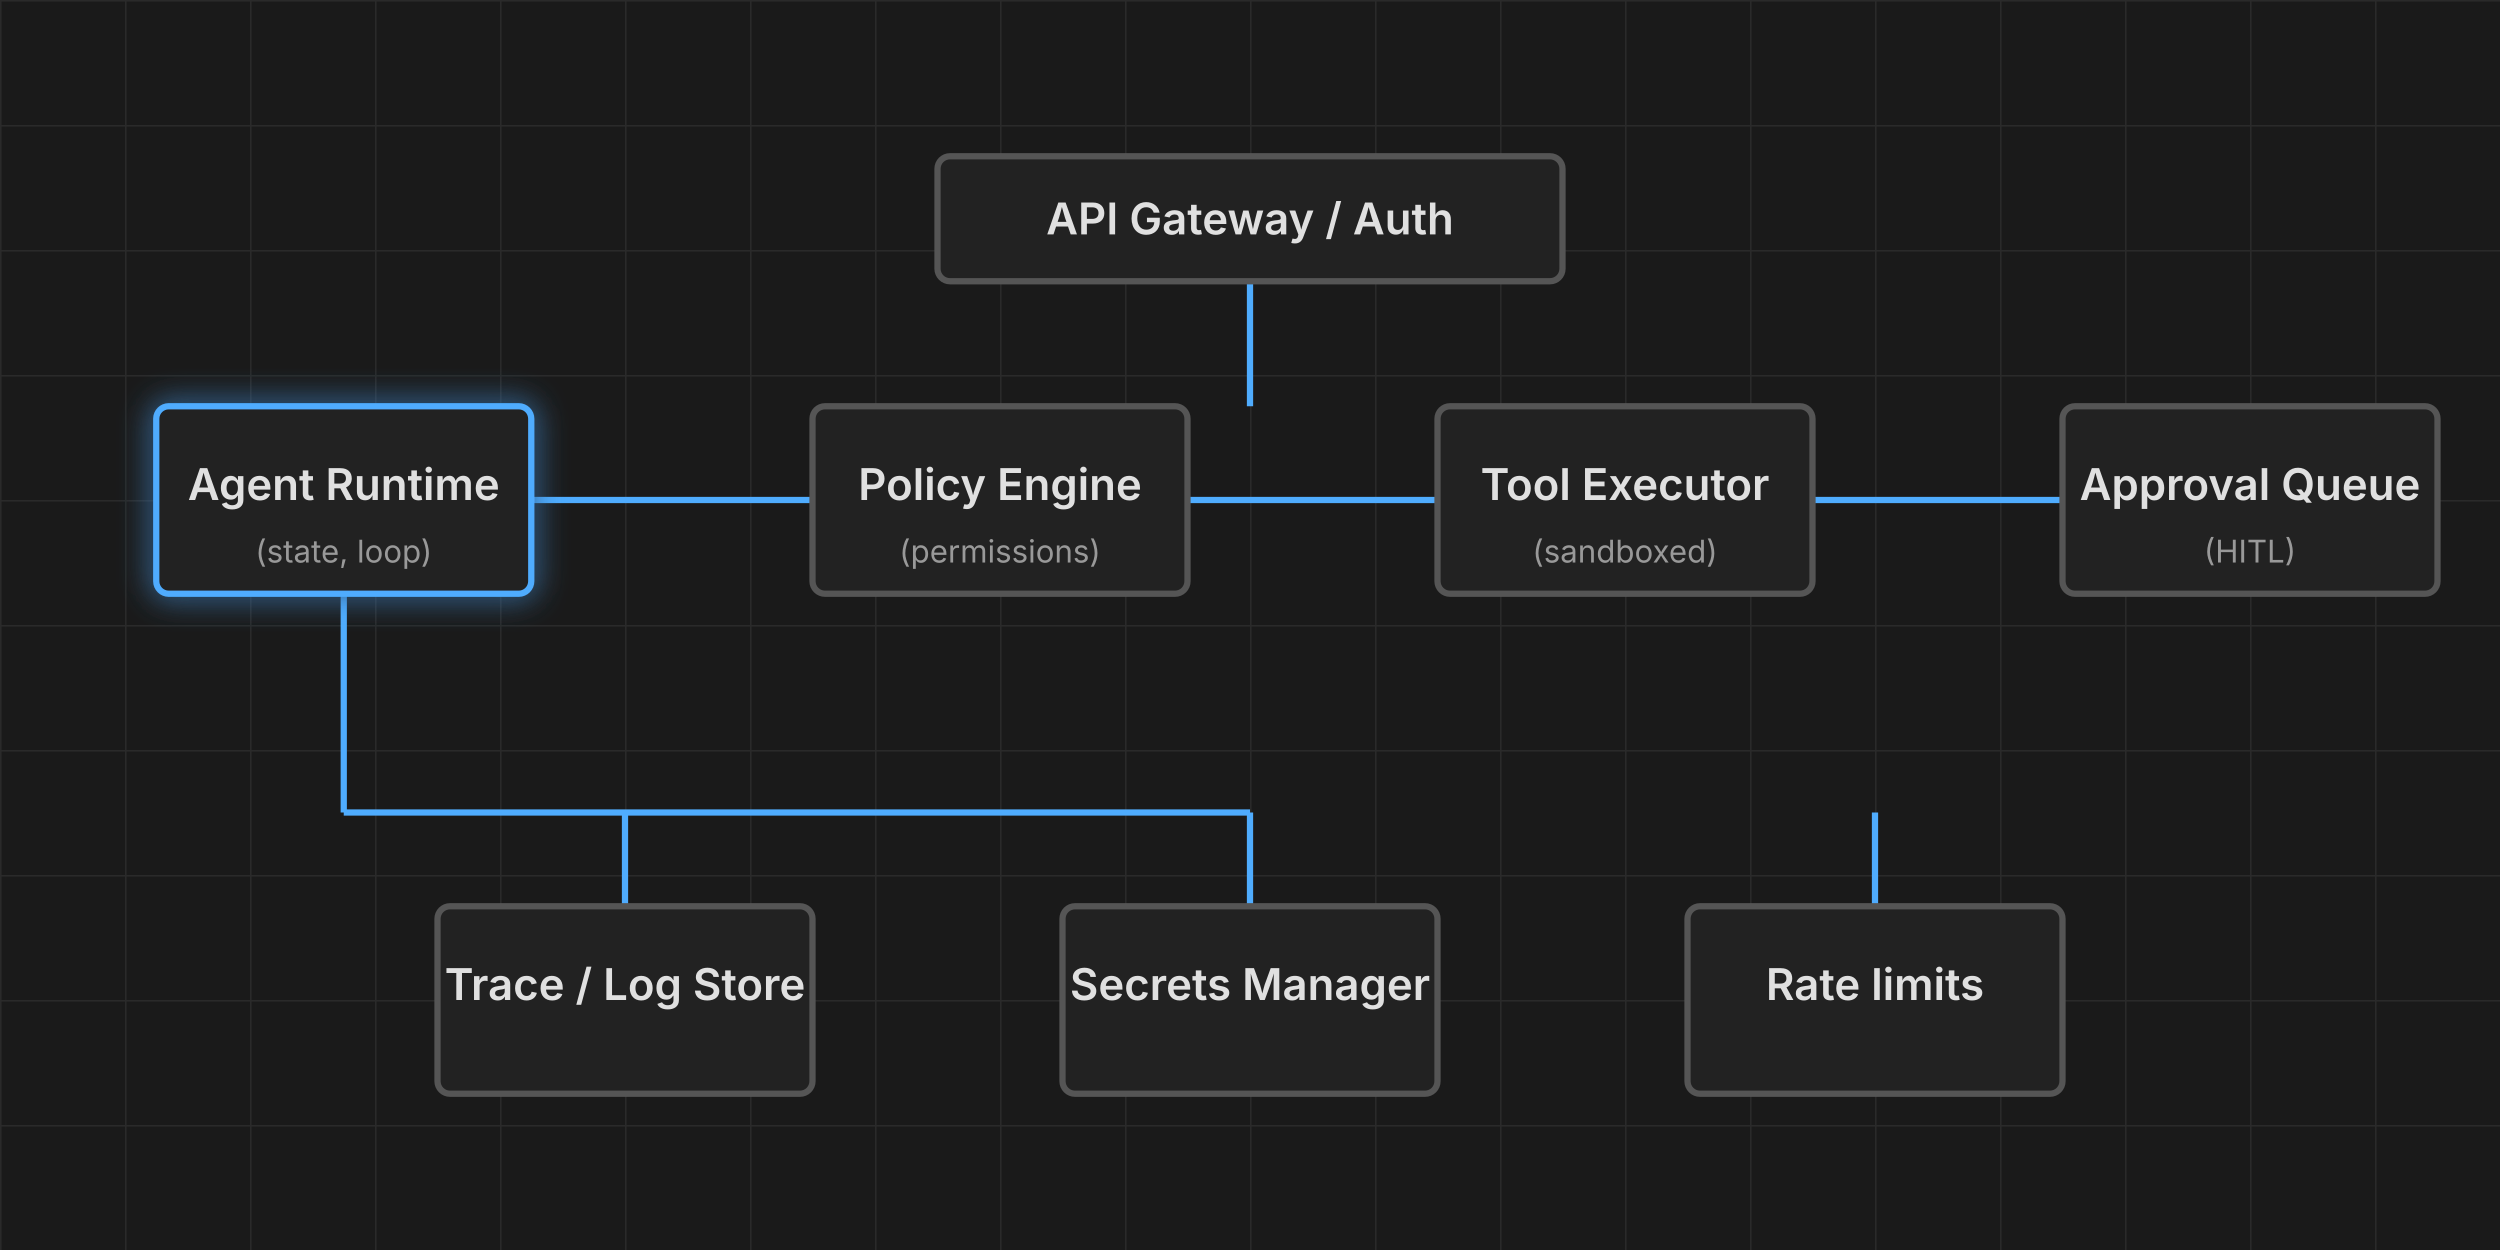
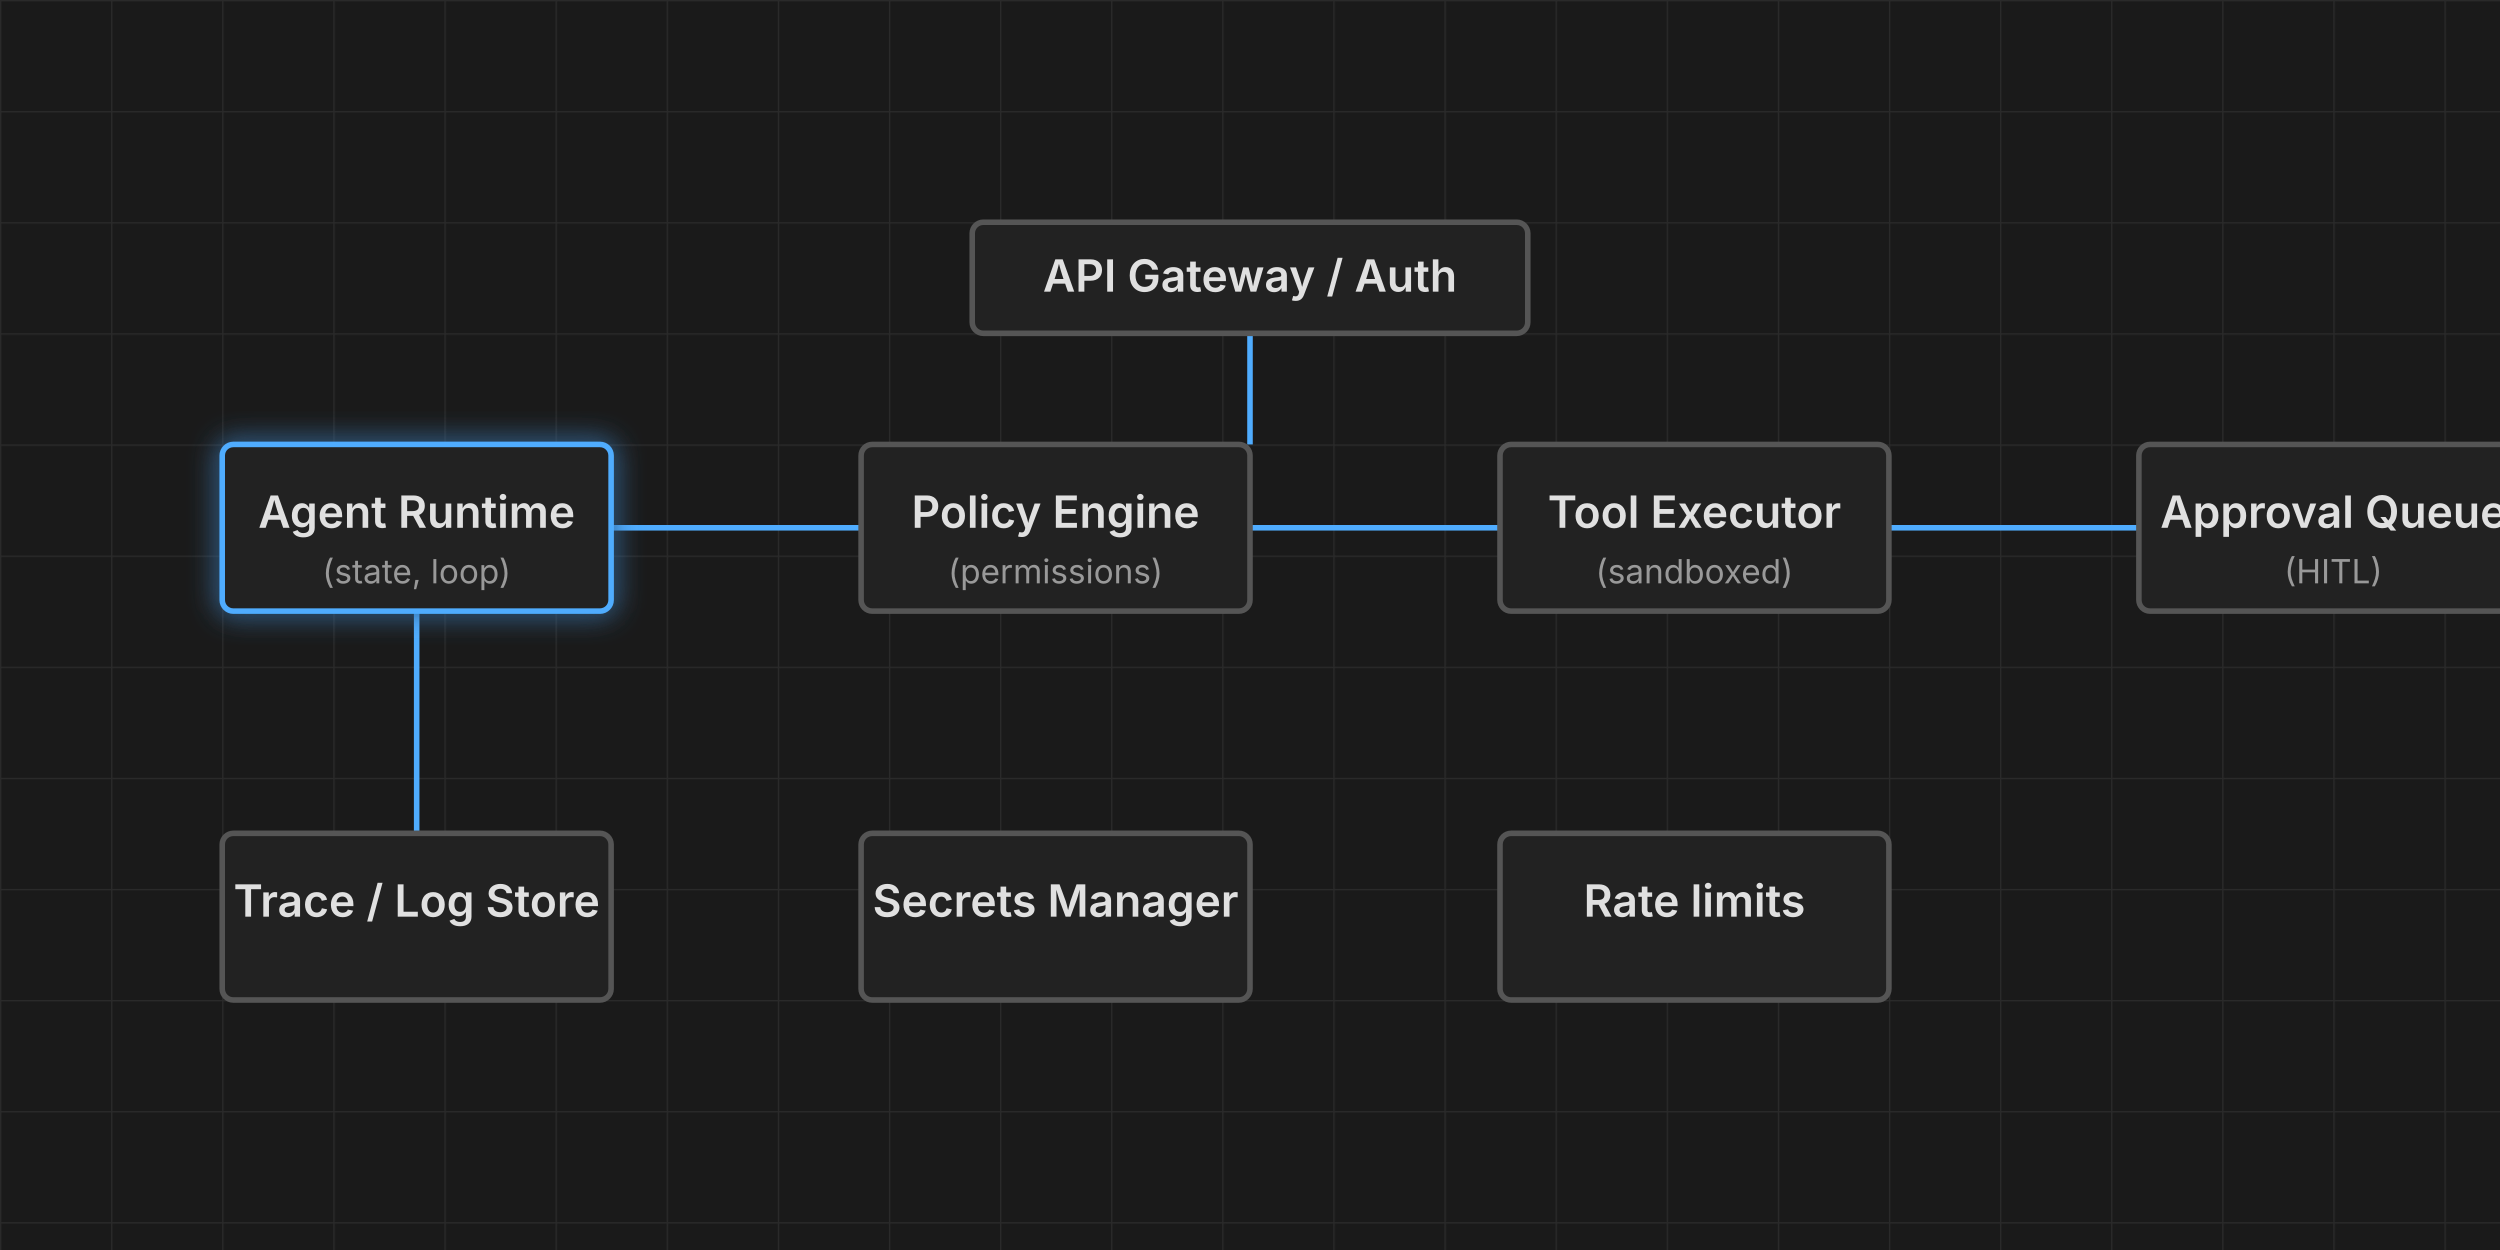
- <svg xmlns="http://www.w3.org/2000/svg" viewBox="0 0 800 400" width="100%" height="100%" style="background-color: #1a1a1a; font-family: system-ui, -apple-system, sans-serif;">
+ <svg xmlns="http://www.w3.org/2000/svg" viewBox="0 0 900 450" width="100%" height="100%" style="background-color: #1a1a1a; font-family: system-ui, -apple-system, sans-serif;">
  <defs>
    <pattern id="grid" width="40" height="40" patternUnits="userSpaceOnUse">
      <path d="M 40 0 L 0 0 0 40" fill="none" stroke="#2a2a2a" stroke-width="1" />
    </pattern>
    <linearGradient id="glowCyan" x1="0%" y1="0%" x2="100%" y2="100%">
      <stop offset="0%" stop-color="#00f2fe" />
      <stop offset="100%" stop-color="#4facfe" />
    </linearGradient>
    <linearGradient id="lineGrad" x1="0%" y1="0%" x2="100%" y2="0%">
      <stop offset="0%" stop-color="#444444" />
      <stop offset="50%" stop-color="#4facfe" />
      <stop offset="100%" stop-color="#444444" />
    </linearGradient>
    <filter id="glow" x="-20%" y="-20%" width="140%" height="140%">
      <feGaussianBlur stdDeviation="5" result="blur" />
      <feComposite in="SourceGraphic" in2="blur" operator="over" />
    </filter>
  </defs>
  <rect width="100%" height="100%" fill="#1a1a1a" />
  <rect width="100%" height="100%" fill="url(#grid)" />
-   <g transform="translate(50, 50)">
-     <path d="M 350 40 L 350 80" fill="none" stroke="#4facfe" stroke-width="2" />
-     <path d="M 120 110 L 210 110" fill="none" stroke="#4facfe" stroke-width="2" />
-     <path d="M 330 110 L 410 110" fill="none" stroke="#4facfe" stroke-width="2" />
-     <path d="M 530 110 L 610 110" fill="none" stroke="#4facfe" stroke-width="2" />
-     <path d="M 60 140 L 60 210" fill="none" stroke="#4facfe" stroke-width="2" />
-     <path d="M 60 210 L 350 210 M 350 210 L 350 240 M 150 210 L 150 240 M 550 210 L 550 240" fill="none" stroke="#4facfe" stroke-width="2" />
-     <rect x="250" y="0" width="200" height="40" rx="4" fill="#222" stroke="#555" stroke-width="2" />
-     <text x="350" y="25" fill="#e0e0e0" font-size="14" font-weight="600" text-anchor="middle">API Gateway / Auth</text>
-     <rect x="0" y="80" width="120" height="60" rx="4" fill="#222" stroke="#4facfe" stroke-width="2" filter="url(#glow)" />
-     <text x="60" y="110" fill="#e0e0e0" font-size="14" font-weight="600" text-anchor="middle">Agent Runtime</text>
-     <text x="60" y="130" fill="#999" font-size="10" text-anchor="middle">(state, loop)</text>
-     <rect x="210" y="80" width="120" height="60" rx="4" fill="#222" stroke="#555" stroke-width="2" />
-     <text x="270" y="110" fill="#e0e0e0" font-size="14" font-weight="600" text-anchor="middle">Policy Engine</text>
-     <text x="270" y="130" fill="#999" font-size="10" text-anchor="middle">(permissions)</text>
-     <rect x="410" y="80" width="120" height="60" rx="4" fill="#222" stroke="#555" stroke-width="2" />
-     <text x="470" y="110" fill="#e0e0e0" font-size="14" font-weight="600" text-anchor="middle">Tool Executor</text>
-     <text x="470" y="130" fill="#999" font-size="10" text-anchor="middle">(sandboxed)</text>
-     <rect x="610" y="80" width="120" height="60" rx="4" fill="#222" stroke="#555" stroke-width="2" />
-     <text x="670" y="110" fill="#e0e0e0" font-size="14" font-weight="600" text-anchor="middle">Approval Queue</text>
-     <text x="670" y="130" fill="#999" font-size="10" text-anchor="middle">(HITL)</text>
-     <rect x="90" y="240" width="120" height="60" rx="4" fill="#222" stroke="#555" stroke-width="2" />
-     <text x="150" y="270" fill="#e0e0e0" font-size="14" font-weight="600" text-anchor="middle">Trace / Log Store</text>
-     <rect x="290" y="240" width="120" height="60" rx="4" fill="#222" stroke="#555" stroke-width="2" />
-     <text x="350" y="270" fill="#e0e0e0" font-size="14" font-weight="600" text-anchor="middle">Secrets Manager</text>
-     <rect x="490" y="240" width="120" height="60" rx="4" fill="#222" stroke="#555" stroke-width="2" />
-     <text x="550" y="270" fill="#e0e0e0" font-size="14" font-weight="600" text-anchor="middle">Rate limits</text>
+   <g transform="translate(60, 80)">
+     <path d="M 390 40 L 390 80" fill="none" stroke="#4facfe" stroke-width="2" />
+     <path d="M 160 110 L 250 110" fill="none" stroke="#4facfe" stroke-width="2" />
+     <path d="M 390 110 L 480 110" fill="none" stroke="#4facfe" stroke-width="2" />
+     <path d="M 620 110 L 710 110" fill="none" stroke="#4facfe" stroke-width="2" />
+     <path d="M 90 140 L 90 220" fill="none" stroke="#4facfe" stroke-width="2" />
+     <rect x="290" y="0" width="200" height="40" rx="4" fill="#222" stroke="#555" stroke-width="2" />
+     <text x="390" y="25" fill="#e0e0e0" font-size="16" font-weight="600" text-anchor="middle">API Gateway / Auth</text>
+     <rect x="20" y="80" width="140" height="60" rx="4" fill="#222" stroke="#4facfe" stroke-width="2" filter="url(#glow)" />
+     <text x="90" y="110" fill="#e0e0e0" font-size="16" font-weight="600" text-anchor="middle">Agent Runtime</text>
+     <text x="90" y="130" fill="#999" font-size="12" text-anchor="middle">(state, loop)</text>
+     <rect x="250" y="80" width="140" height="60" rx="4" fill="#222" stroke="#555" stroke-width="2" />
+     <text x="320" y="110" fill="#e0e0e0" font-size="16" font-weight="600" text-anchor="middle">Policy Engine</text>
+     <text x="320" y="130" fill="#999" font-size="12" text-anchor="middle">(permissions)</text>
+     <rect x="480" y="80" width="140" height="60" rx="4" fill="#222" stroke="#555" stroke-width="2" />
+     <text x="550" y="110" fill="#e0e0e0" font-size="16" font-weight="600" text-anchor="middle">Tool Executor</text>
+     <text x="550" y="130" fill="#999" font-size="12" text-anchor="middle">(sandboxed)</text>
+     <rect x="710" y="80" width="140" height="60" rx="4" fill="#222" stroke="#555" stroke-width="2" />
+     <text x="780" y="110" fill="#e0e0e0" font-size="16" font-weight="600" text-anchor="middle">Approval Queue</text>
+     <text x="780" y="130" fill="#999" font-size="12" text-anchor="middle">(HITL)</text>
+     <rect x="20" y="220" width="140" height="60" rx="4" fill="#222" stroke="#555" stroke-width="2" />
+     <text x="90" y="250" fill="#e0e0e0" font-size="16" font-weight="600" text-anchor="middle">Trace / Log Store</text>
+     <rect x="250" y="220" width="140" height="60" rx="4" fill="#222" stroke="#555" stroke-width="2" />
+     <text x="320" y="250" fill="#e0e0e0" font-size="16" font-weight="600" text-anchor="middle">Secrets Manager</text>
+     <rect x="480" y="220" width="140" height="60" rx="4" fill="#222" stroke="#555" stroke-width="2" />
+     <text x="550" y="250" fill="#e0e0e0" font-size="16" font-weight="600" text-anchor="middle">Rate limits</text>
  </g>
</svg>
